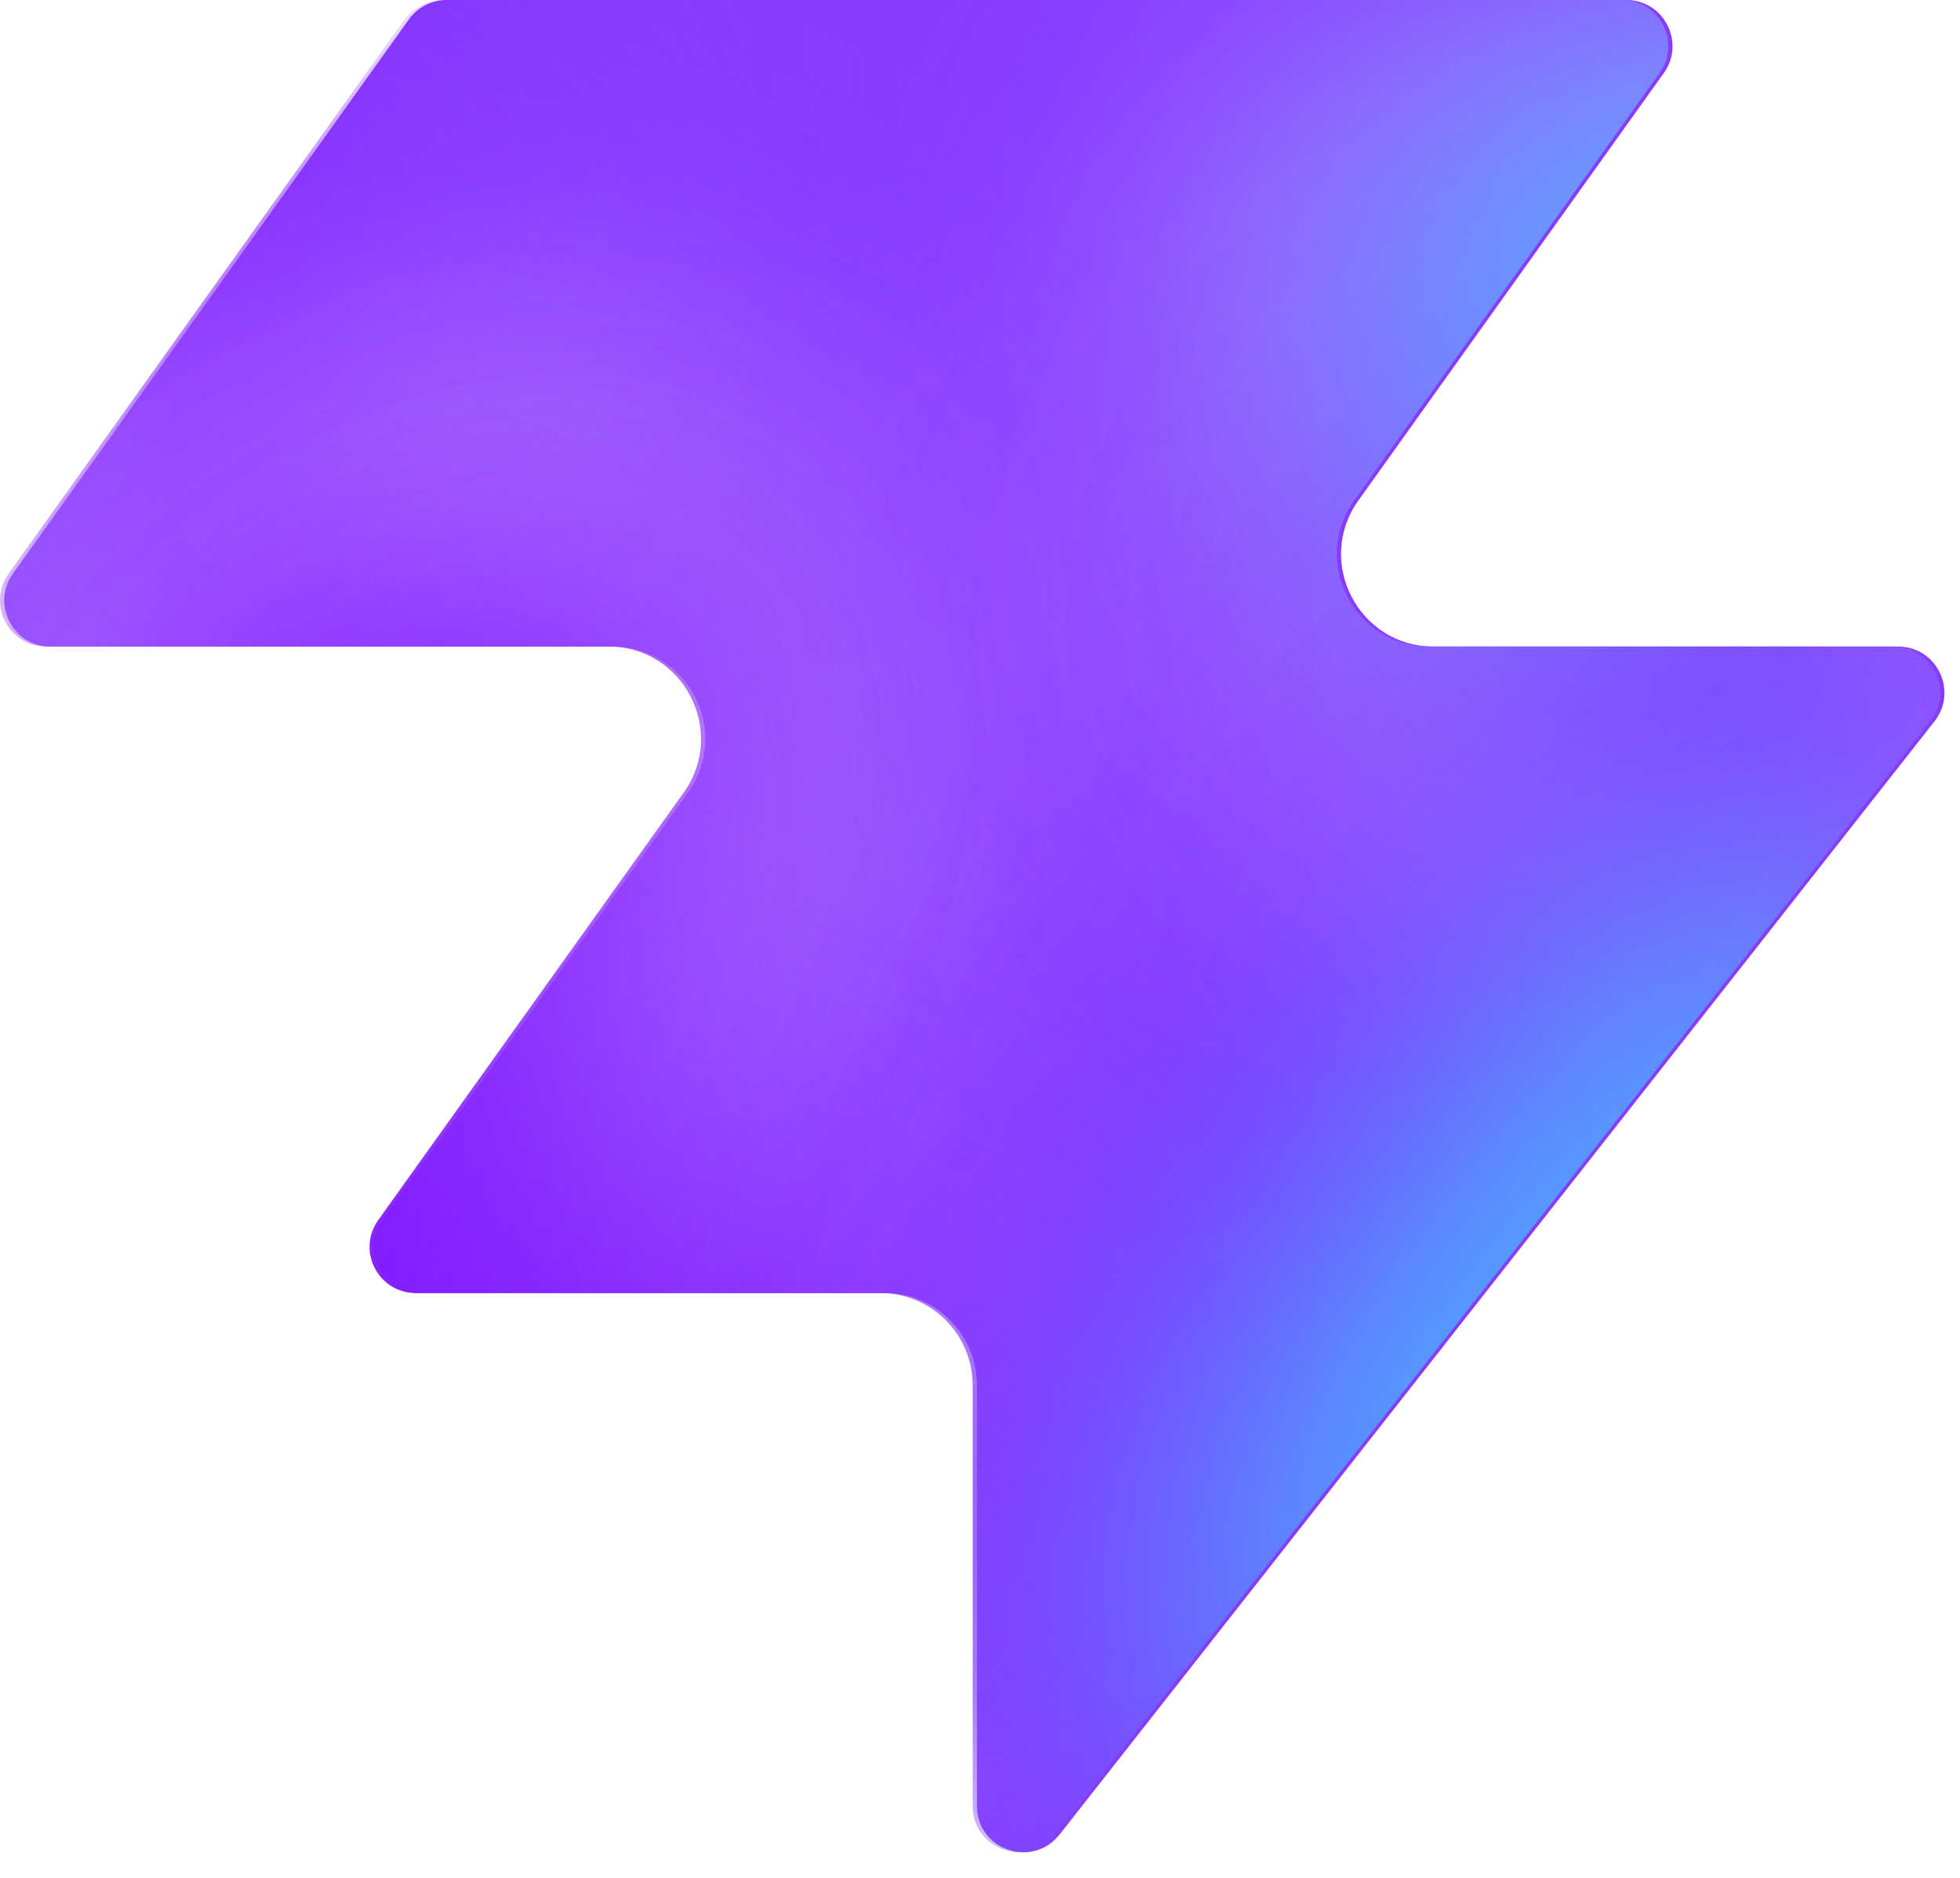
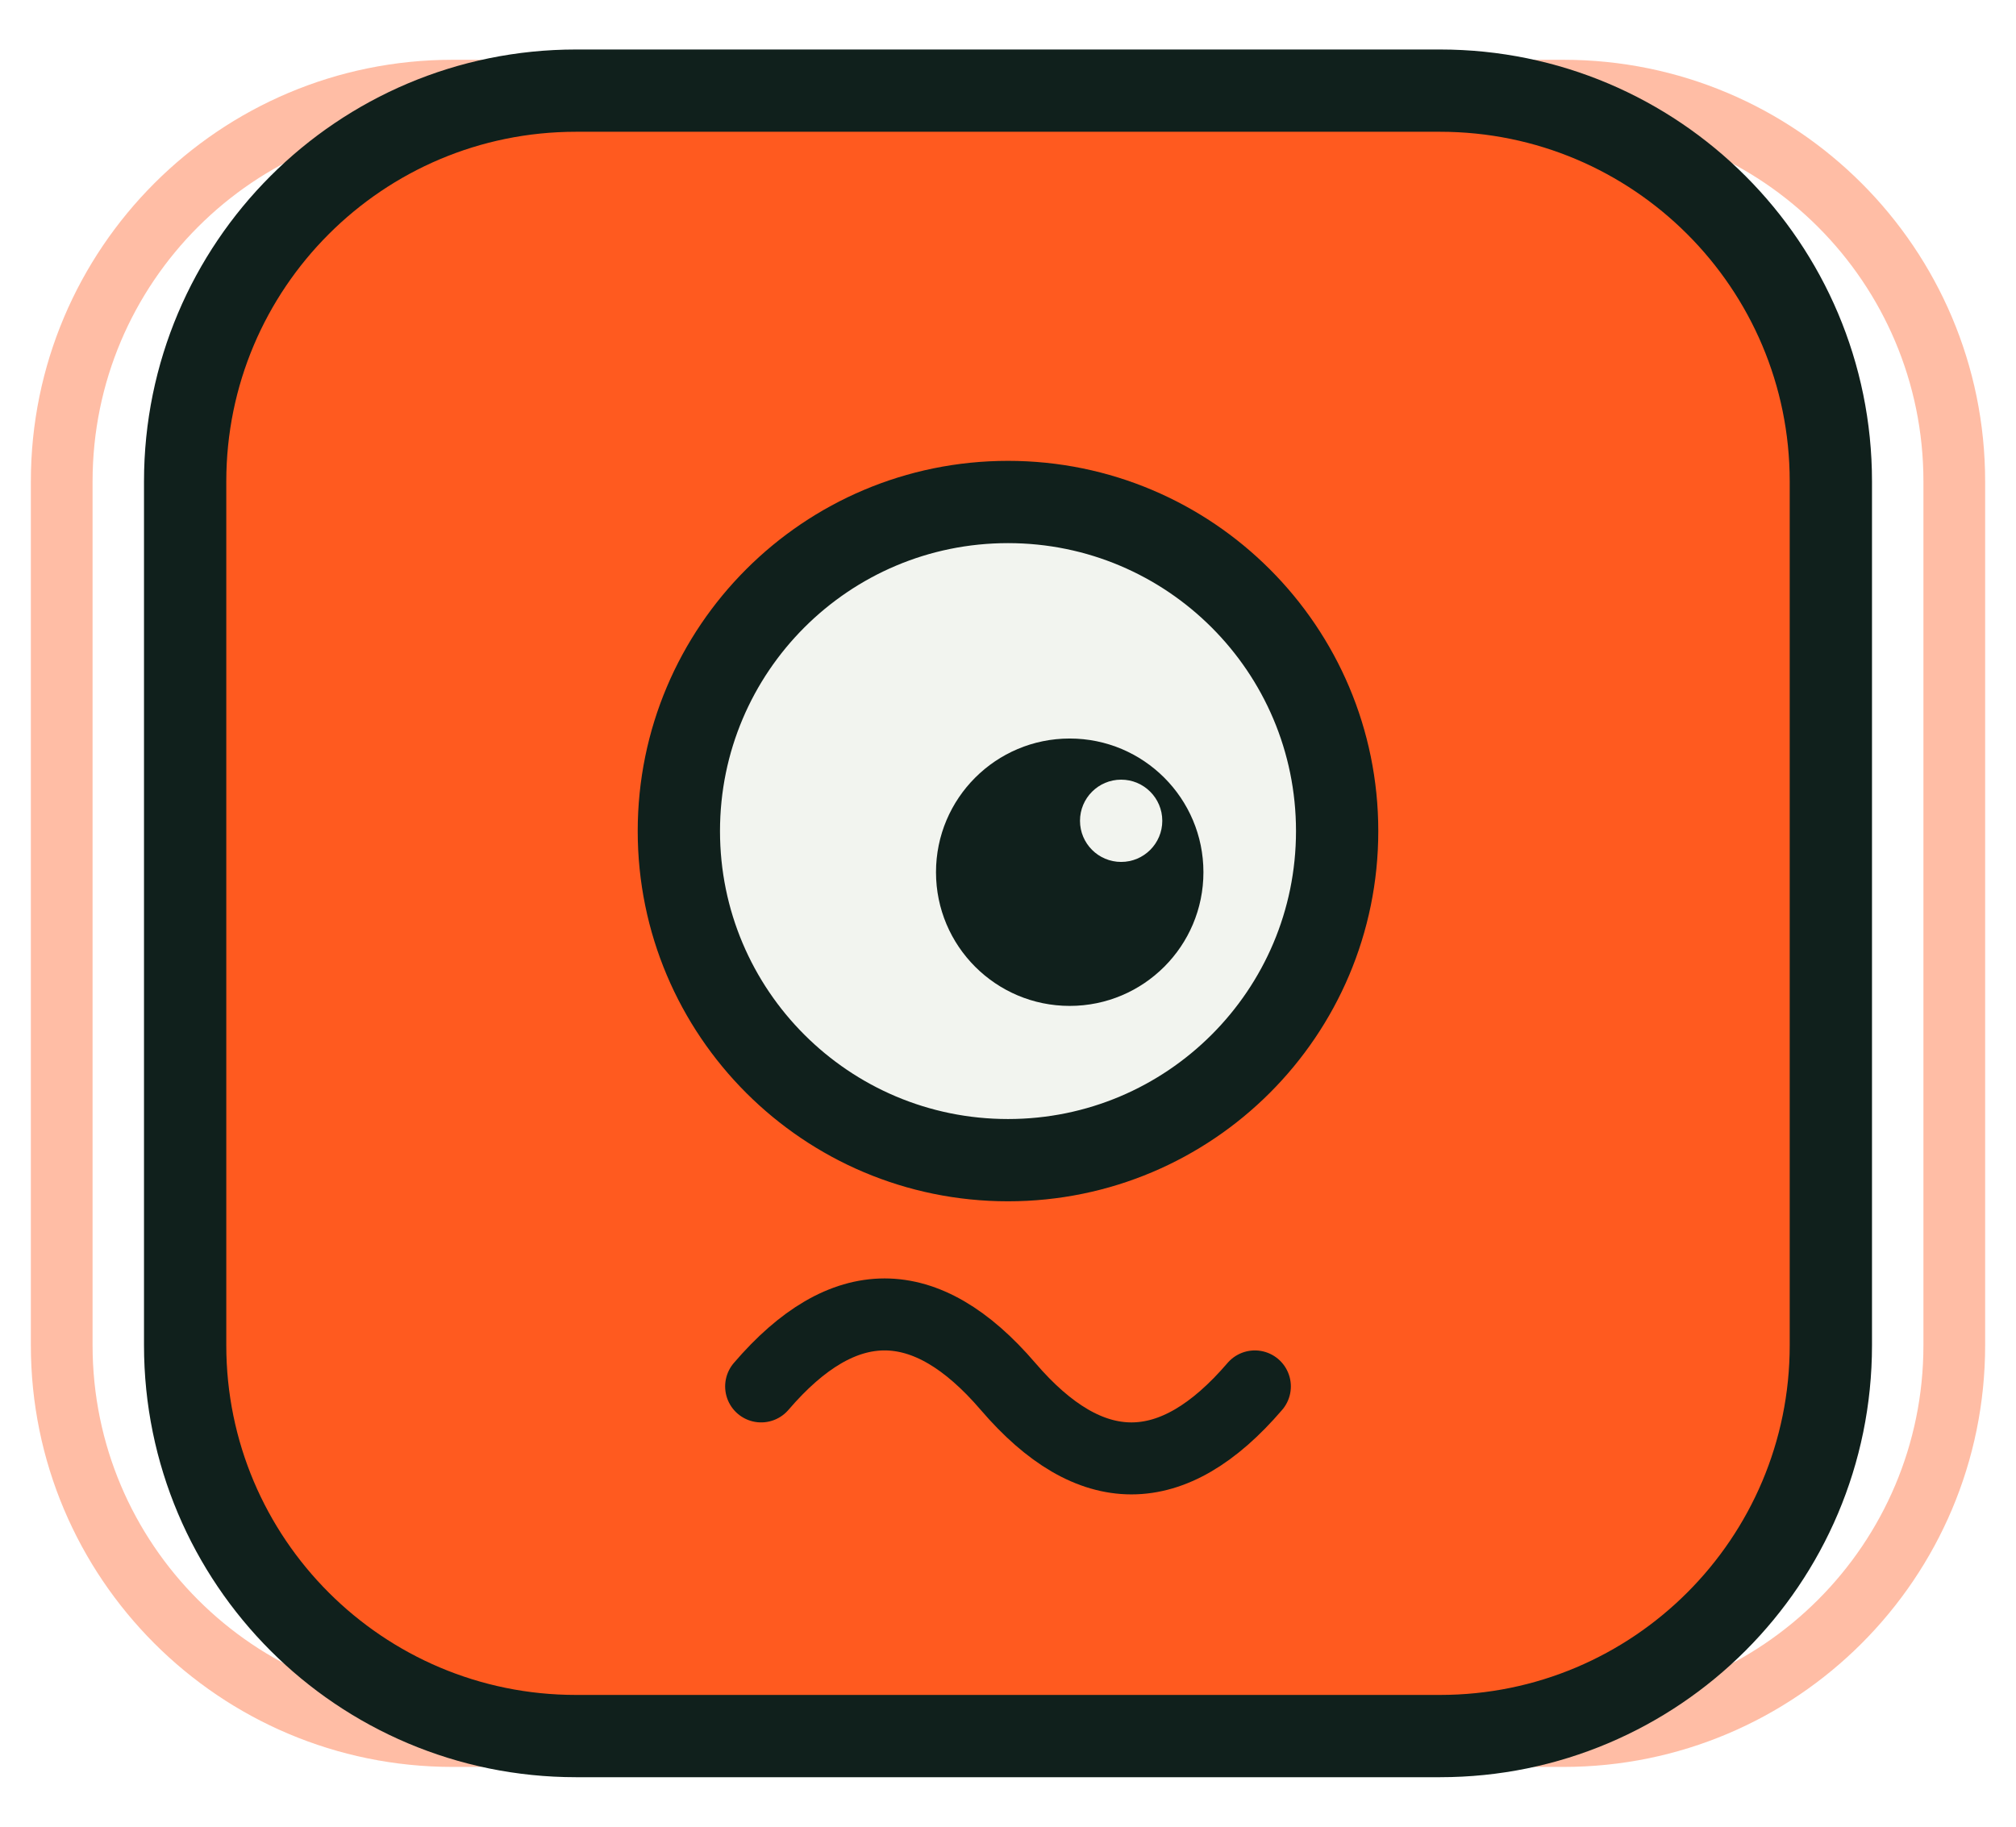
- <svg xmlns="http://www.w3.org/2000/svg" width="48" height="46" fill="none" viewBox="0 0 48 46">
-   <path fill="#863bff" d="M25.946 44.938c-.664.845-2.021.375-2.021-.698V33.937a2.26 2.26 0 0 0-2.262-2.262H10.287c-.92 0-1.456-1.04-.92-1.788l7.48-10.471c1.07-1.497 0-3.578-1.842-3.578H1.237c-.92 0-1.456-1.04-.92-1.788L10.013.474c.214-.297.556-.474.92-.474h28.894c.92 0 1.456 1.04.92 1.788l-7.48 10.471c-1.07 1.498 0 3.579 1.842 3.579h11.377c.943 0 1.473 1.088.89 1.83L25.947 44.94z" style="fill:#863bff;fill:color(display-p3 .525 .23 1);fill-opacity:1" />
-   <mask id="a" width="48" height="46" x="0" y="0" maskUnits="userSpaceOnUse" style="mask-type:alpha">
-     <path fill="#000" d="M25.842 44.938c-.664.844-2.021.375-2.021-.698V33.937a2.26 2.26 0 0 0-2.262-2.262H10.183c-.92 0-1.456-1.04-.92-1.788l7.48-10.471c1.07-1.498 0-3.579-1.842-3.579H1.133c-.92 0-1.456-1.04-.92-1.787L9.91.473c.214-.297.556-.474.92-.474h28.894c.92 0 1.456 1.04.92 1.788l-7.48 10.471c-1.07 1.498 0 3.578 1.842 3.578h11.377c.943 0 1.473 1.088.89 1.832L25.843 44.94z" style="fill:#000;fill-opacity:1" />
-   </mask>
-   <g mask="url(#a)">
-     <g filter="url(#b)">
-       <ellipse cx="5.508" cy="14.704" fill="#ede6ff" rx="5.508" ry="14.704" style="fill:#ede6ff;fill:color(display-p3 .927 .903 1);fill-opacity:1" transform="matrix(.00324 1 1 -.00324 -4.47 31.516)" />
-     </g>
-     <g filter="url(#c)">
-       <ellipse cx="10.399" cy="29.851" fill="#ede6ff" rx="10.399" ry="29.851" style="fill:#ede6ff;fill:color(display-p3 .927 .903 1);fill-opacity:1" transform="matrix(.00324 1 1 -.00324 -39.328 7.883)" />
-     </g>
-     <g filter="url(#d)">
-       <ellipse cx="5.508" cy="30.487" fill="#7e14ff" rx="5.508" ry="30.487" style="fill:#7e14ff;fill:color(display-p3 .492 .077 1);fill-opacity:1" transform="rotate(89.814 -25.913 -14.639)scale(1 -1)" />
-     </g>
-     <g filter="url(#e)">
-       <ellipse cx="5.508" cy="30.599" fill="#7e14ff" rx="5.508" ry="30.599" style="fill:#7e14ff;fill:color(display-p3 .492 .077 1);fill-opacity:1" transform="rotate(89.814 -32.644 -3.334)scale(1 -1)" />
-     </g>
-     <g filter="url(#f)">
-       <ellipse cx="5.508" cy="30.599" fill="#7e14ff" rx="5.508" ry="30.599" style="fill:#7e14ff;fill:color(display-p3 .492 .077 1);fill-opacity:1" transform="matrix(.00324 1 1 -.00324 -34.34 30.47)" />
-     </g>
-     <g filter="url(#g)">
-       <ellipse cx="14.072" cy="22.078" fill="#ede6ff" rx="14.072" ry="22.078" style="fill:#ede6ff;fill:color(display-p3 .927 .903 1);fill-opacity:1" transform="rotate(93.35 24.506 48.493)scale(-1 1)" />
-     </g>
-     <g filter="url(#h)">
-       <ellipse cx="3.47" cy="21.501" fill="#7e14ff" rx="3.47" ry="21.501" style="fill:#7e14ff;fill:color(display-p3 .492 .077 1);fill-opacity:1" transform="rotate(89.009 28.708 47.59)scale(-1 1)" />
-     </g>
-     <g filter="url(#i)">
-       <ellipse cx="3.47" cy="21.501" fill="#7e14ff" rx="3.47" ry="21.501" style="fill:#7e14ff;fill:color(display-p3 .492 .077 1);fill-opacity:1" transform="rotate(89.009 28.708 47.59)scale(-1 1)" />
-     </g>
-     <g filter="url(#j)">
-       <ellipse cx=".387" cy="8.972" fill="#7e14ff" rx="4.407" ry="29.108" style="fill:#7e14ff;fill:color(display-p3 .492 .077 1);fill-opacity:1" transform="rotate(39.51 .387 8.972)" />
-     </g>
-     <g filter="url(#k)">
-       <ellipse cx="47.523" cy="-6.092" fill="#7e14ff" rx="4.407" ry="29.108" style="fill:#7e14ff;fill:color(display-p3 .492 .077 1);fill-opacity:1" transform="rotate(37.892 47.523 -6.092)" />
-     </g>
-     <g filter="url(#l)">
-       <ellipse cx="41.412" cy="6.333" fill="#47bfff" rx="5.971" ry="9.665" style="fill:#47bfff;fill:color(display-p3 .28 .748 1);fill-opacity:1" transform="rotate(37.892 41.412 6.333)" />
-     </g>
-     <g filter="url(#m)">
-       <ellipse cx="-1.879" cy="38.332" fill="#7e14ff" rx="4.407" ry="29.108" style="fill:#7e14ff;fill:color(display-p3 .492 .077 1);fill-opacity:1" transform="rotate(37.892 -1.88 38.332)" />
-     </g>
-     <g filter="url(#n)">
-       <ellipse cx="-1.879" cy="38.332" fill="#7e14ff" rx="4.407" ry="29.108" style="fill:#7e14ff;fill:color(display-p3 .492 .077 1);fill-opacity:1" transform="rotate(37.892 -1.88 38.332)" />
-     </g>
-     <g filter="url(#o)">
-       <ellipse cx="35.651" cy="29.907" fill="#7e14ff" rx="4.407" ry="29.108" style="fill:#7e14ff;fill:color(display-p3 .492 .077 1);fill-opacity:1" transform="rotate(37.892 35.651 29.907)" />
-     </g>
-     <g filter="url(#p)">
-       <ellipse cx="38.418" cy="32.4" fill="#47bfff" rx="5.971" ry="15.297" style="fill:#47bfff;fill:color(display-p3 .28 .748 1);fill-opacity:1" transform="rotate(37.892 38.418 32.4)" />
-     </g>
-   </g>
-   <defs>
-     <filter id="b" width="60.045" height="41.654" x="-19.77" y="16.149" color-interpolation-filters="sRGB" filterUnits="userSpaceOnUse">
-       <feFlood flood-opacity="0" result="BackgroundImageFix" />
-       <feBlend in="SourceGraphic" in2="BackgroundImageFix" result="shape" />
-       <feGaussianBlur result="effect1_foregroundBlur_2002_17158" stdDeviation="7.659" />
-     </filter>
-     <filter id="c" width="90.34" height="51.437" x="-54.613" y="-7.533" color-interpolation-filters="sRGB" filterUnits="userSpaceOnUse">
-       <feFlood flood-opacity="0" result="BackgroundImageFix" />
-       <feBlend in="SourceGraphic" in2="BackgroundImageFix" result="shape" />
-       <feGaussianBlur result="effect1_foregroundBlur_2002_17158" stdDeviation="7.659" />
-     </filter>
-     <filter id="d" width="79.355" height="29.4" x="-49.64" y="2.03" color-interpolation-filters="sRGB" filterUnits="userSpaceOnUse">
-       <feFlood flood-opacity="0" result="BackgroundImageFix" />
-       <feBlend in="SourceGraphic" in2="BackgroundImageFix" result="shape" />
-       <feGaussianBlur result="effect1_foregroundBlur_2002_17158" stdDeviation="4.596" />
-     </filter>
-     <filter id="e" width="79.579" height="29.4" x="-45.045" y="20.029" color-interpolation-filters="sRGB" filterUnits="userSpaceOnUse">
-       <feFlood flood-opacity="0" result="BackgroundImageFix" />
-       <feBlend in="SourceGraphic" in2="BackgroundImageFix" result="shape" />
-       <feGaussianBlur result="effect1_foregroundBlur_2002_17158" stdDeviation="4.596" />
-     </filter>
-     <filter id="f" width="79.579" height="29.4" x="-43.513" y="21.178" color-interpolation-filters="sRGB" filterUnits="userSpaceOnUse">
-       <feFlood flood-opacity="0" result="BackgroundImageFix" />
-       <feBlend in="SourceGraphic" in2="BackgroundImageFix" result="shape" />
-       <feGaussianBlur result="effect1_foregroundBlur_2002_17158" stdDeviation="4.596" />
-     </filter>
-     <filter id="g" width="74.749" height="58.852" x="15.756" y="-17.901" color-interpolation-filters="sRGB" filterUnits="userSpaceOnUse">
-       <feFlood flood-opacity="0" result="BackgroundImageFix" />
-       <feBlend in="SourceGraphic" in2="BackgroundImageFix" result="shape" />
-       <feGaussianBlur result="effect1_foregroundBlur_2002_17158" stdDeviation="7.659" />
-     </filter>
-     <filter id="h" width="61.377" height="25.362" x="23.548" y="2.284" color-interpolation-filters="sRGB" filterUnits="userSpaceOnUse">
-       <feFlood flood-opacity="0" result="BackgroundImageFix" />
-       <feBlend in="SourceGraphic" in2="BackgroundImageFix" result="shape" />
-       <feGaussianBlur result="effect1_foregroundBlur_2002_17158" stdDeviation="4.596" />
-     </filter>
-     <filter id="i" width="61.377" height="25.362" x="23.548" y="2.284" color-interpolation-filters="sRGB" filterUnits="userSpaceOnUse">
-       <feFlood flood-opacity="0" result="BackgroundImageFix" />
-       <feBlend in="SourceGraphic" in2="BackgroundImageFix" result="shape" />
-       <feGaussianBlur result="effect1_foregroundBlur_2002_17158" stdDeviation="4.596" />
-     </filter>
-     <filter id="j" width="56.045" height="63.649" x="-27.636" y="-22.853" color-interpolation-filters="sRGB" filterUnits="userSpaceOnUse">
-       <feFlood flood-opacity="0" result="BackgroundImageFix" />
-       <feBlend in="SourceGraphic" in2="BackgroundImageFix" result="shape" />
-       <feGaussianBlur result="effect1_foregroundBlur_2002_17158" stdDeviation="4.596" />
-     </filter>
-     <filter id="k" width="54.814" height="64.646" x="20.116" y="-38.415" color-interpolation-filters="sRGB" filterUnits="userSpaceOnUse">
-       <feFlood flood-opacity="0" result="BackgroundImageFix" />
-       <feBlend in="SourceGraphic" in2="BackgroundImageFix" result="shape" />
-       <feGaussianBlur result="effect1_foregroundBlur_2002_17158" stdDeviation="4.596" />
-     </filter>
-     <filter id="l" width="33.541" height="35.313" x="24.641" y="-11.323" color-interpolation-filters="sRGB" filterUnits="userSpaceOnUse">
-       <feFlood flood-opacity="0" result="BackgroundImageFix" />
-       <feBlend in="SourceGraphic" in2="BackgroundImageFix" result="shape" />
-       <feGaussianBlur result="effect1_foregroundBlur_2002_17158" stdDeviation="4.596" />
-     </filter>
-     <filter id="m" width="54.814" height="64.646" x="-29.286" y="6.009" color-interpolation-filters="sRGB" filterUnits="userSpaceOnUse">
-       <feFlood flood-opacity="0" result="BackgroundImageFix" />
-       <feBlend in="SourceGraphic" in2="BackgroundImageFix" result="shape" />
-       <feGaussianBlur result="effect1_foregroundBlur_2002_17158" stdDeviation="4.596" />
-     </filter>
-     <filter id="n" width="54.814" height="64.646" x="-29.286" y="6.009" color-interpolation-filters="sRGB" filterUnits="userSpaceOnUse">
-       <feFlood flood-opacity="0" result="BackgroundImageFix" />
-       <feBlend in="SourceGraphic" in2="BackgroundImageFix" result="shape" />
-       <feGaussianBlur result="effect1_foregroundBlur_2002_17158" stdDeviation="4.596" />
-     </filter>
-     <filter id="o" width="54.814" height="64.646" x="8.244" y="-2.416" color-interpolation-filters="sRGB" filterUnits="userSpaceOnUse">
-       <feFlood flood-opacity="0" result="BackgroundImageFix" />
-       <feBlend in="SourceGraphic" in2="BackgroundImageFix" result="shape" />
-       <feGaussianBlur result="effect1_foregroundBlur_2002_17158" stdDeviation="4.596" />
-     </filter>
-     <filter id="p" width="39.409" height="43.623" x="18.713" y="10.588" color-interpolation-filters="sRGB" filterUnits="userSpaceOnUse">
-       <feFlood flood-opacity="0" result="BackgroundImageFix" />
-       <feBlend in="SourceGraphic" in2="BackgroundImageFix" result="shape" />
-       <feGaussianBlur result="effect1_foregroundBlur_2002_17158" stdDeviation="4.596" />
-     </filter>
-   </defs>
+ <svg xmlns="http://www.w3.org/2000/svg" viewBox="-98 -88 196 176" width="64" height="58">
+   <rect x="-92" y="-80" width="160" height="160" rx="38" fill="none" stroke="#FF5A1F" stroke-width="6" opacity="0.4" />
+   <rect x="-68" y="-80" width="160" height="160" rx="38" fill="none" stroke="#FF5A1F" stroke-width="6" opacity="0.4" />
+   <rect x="-80" y="-80" width="160" height="160" rx="38" fill="#FF5A1F" stroke="#10201C" stroke-width="8" />
+   <circle cx="0" cy="-8" r="32" fill="#F2F4EF" stroke="#10201C" stroke-width="8" />
+   <circle cx="6" cy="-4" r="13" fill="#10201C" />
+   <circle cx="11" cy="-9" r="4" fill="#F2F4EF" />
+   <path d="M-24 46 q12 -14 24 0 t24 0" fill="none" stroke="#10201C" stroke-width="7" stroke-linecap="round" stroke-linejoin="round" />
</svg>
